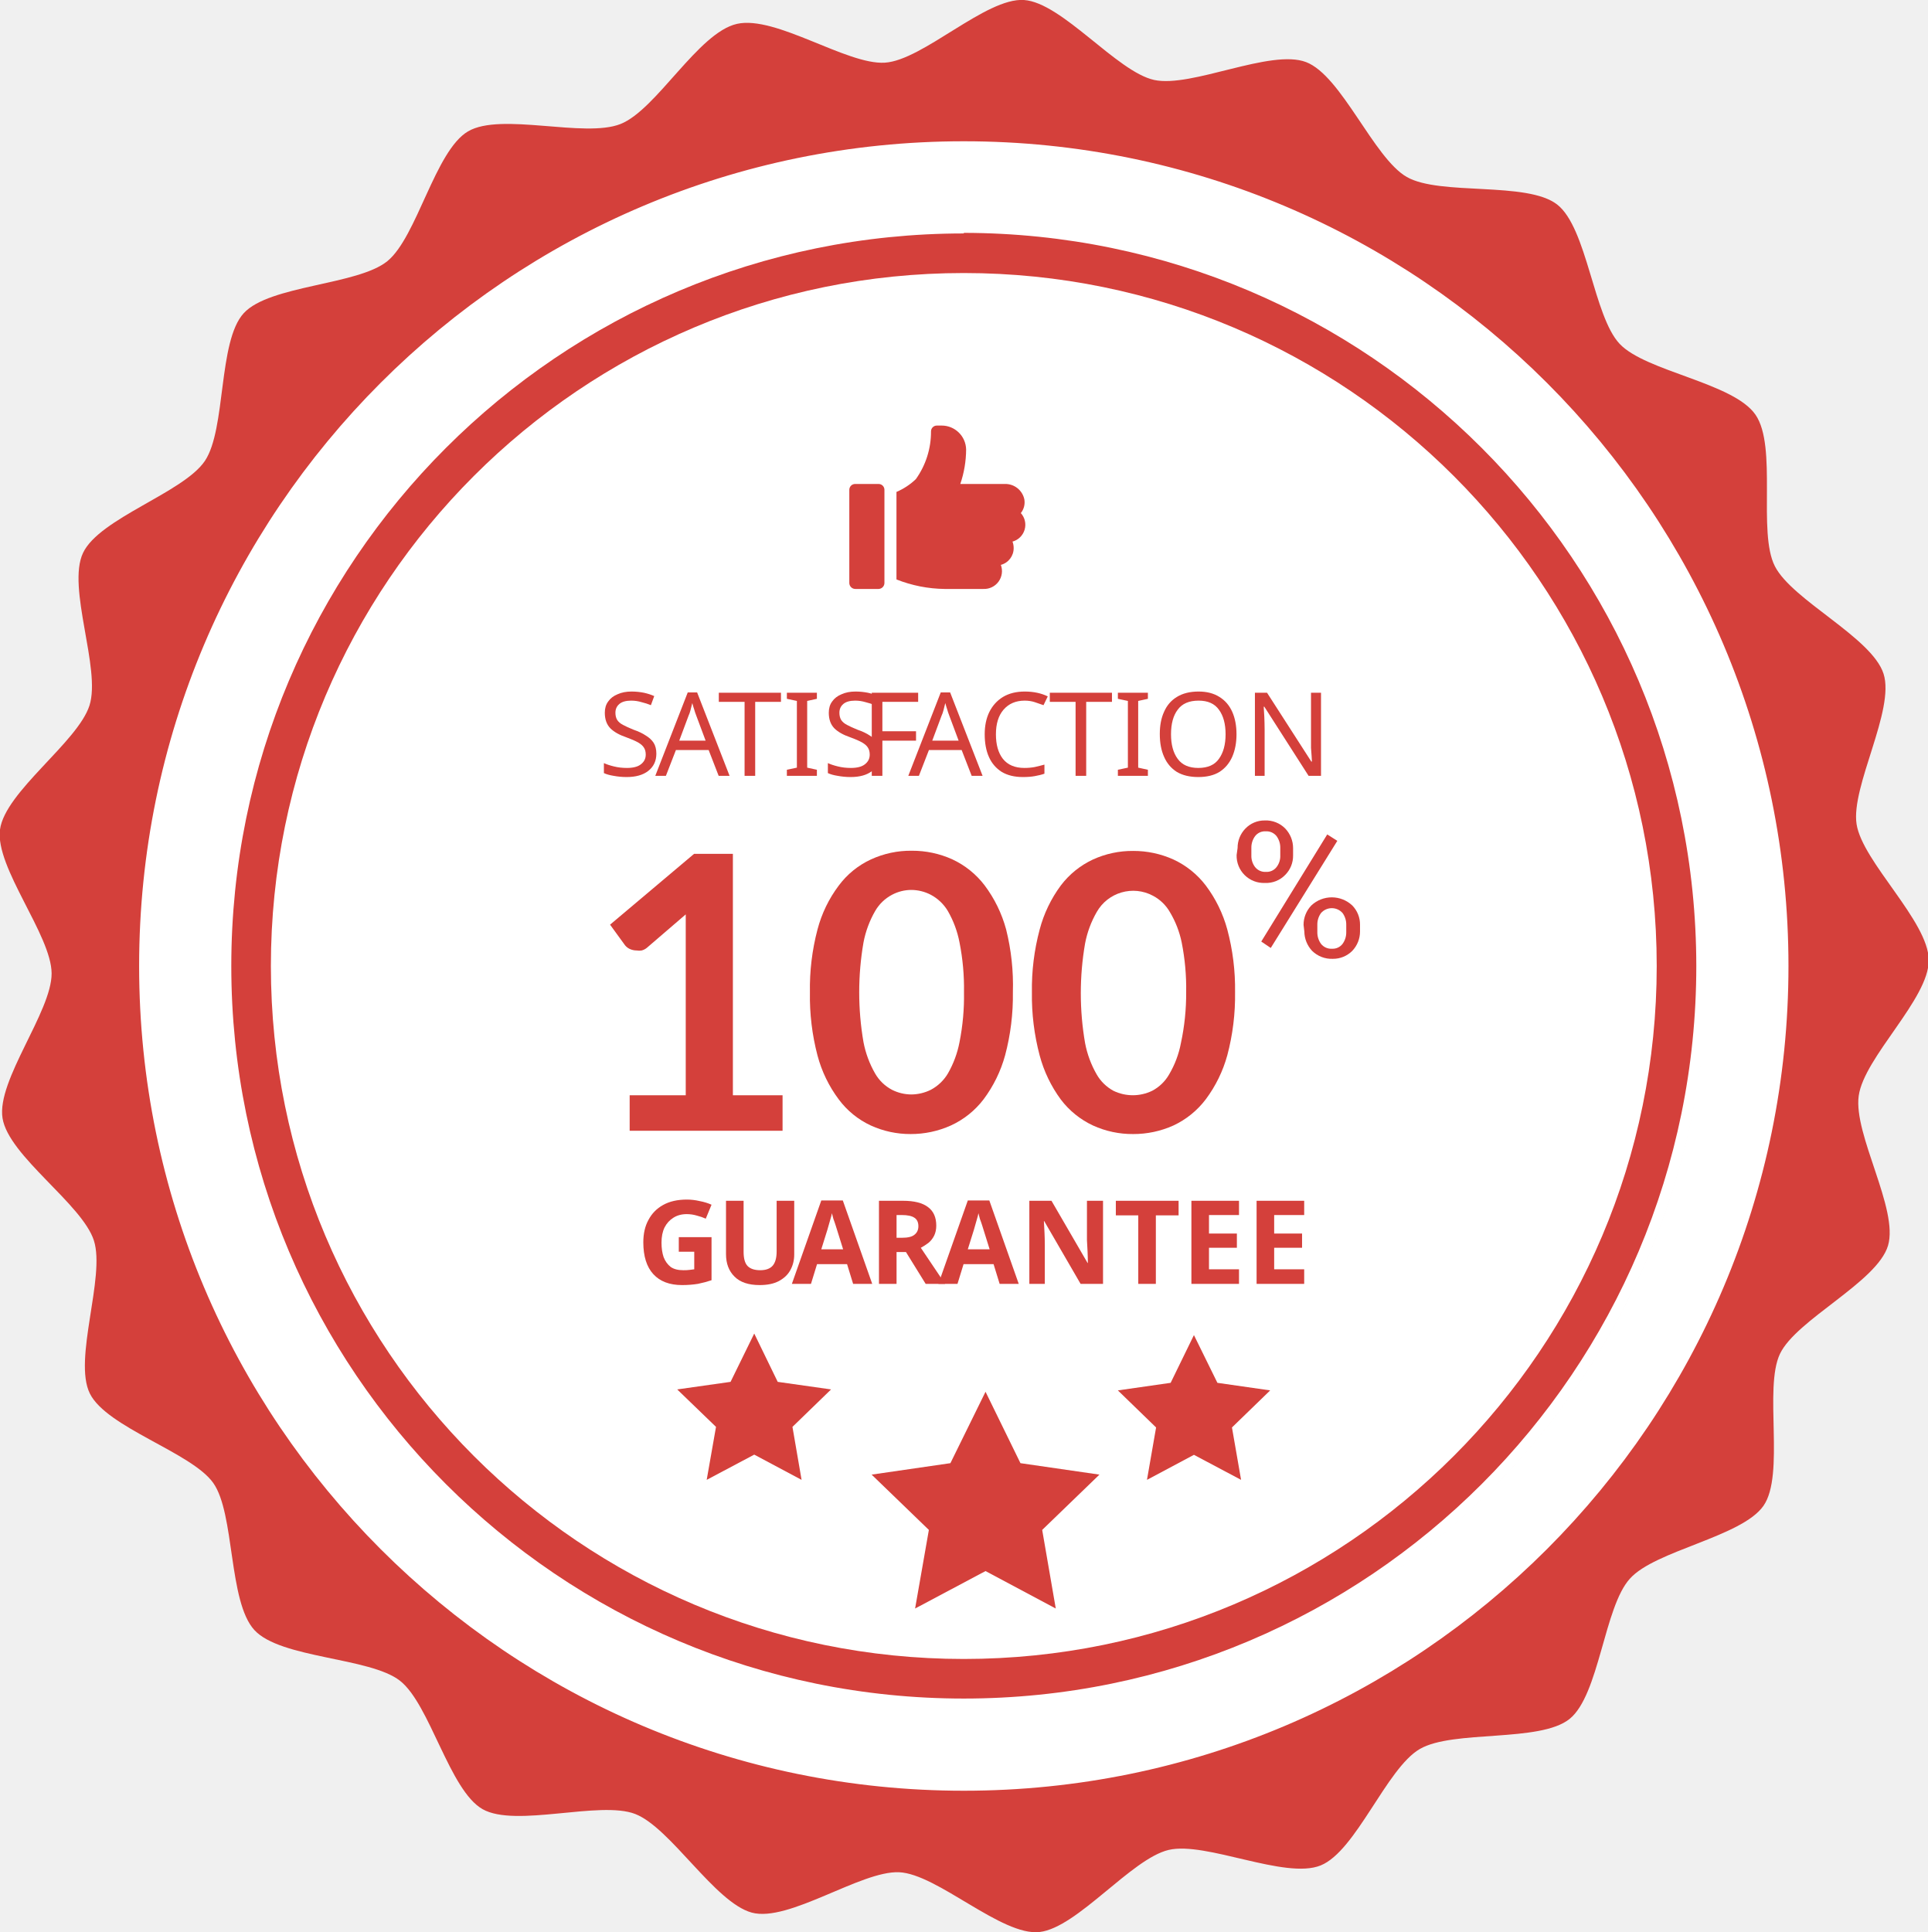
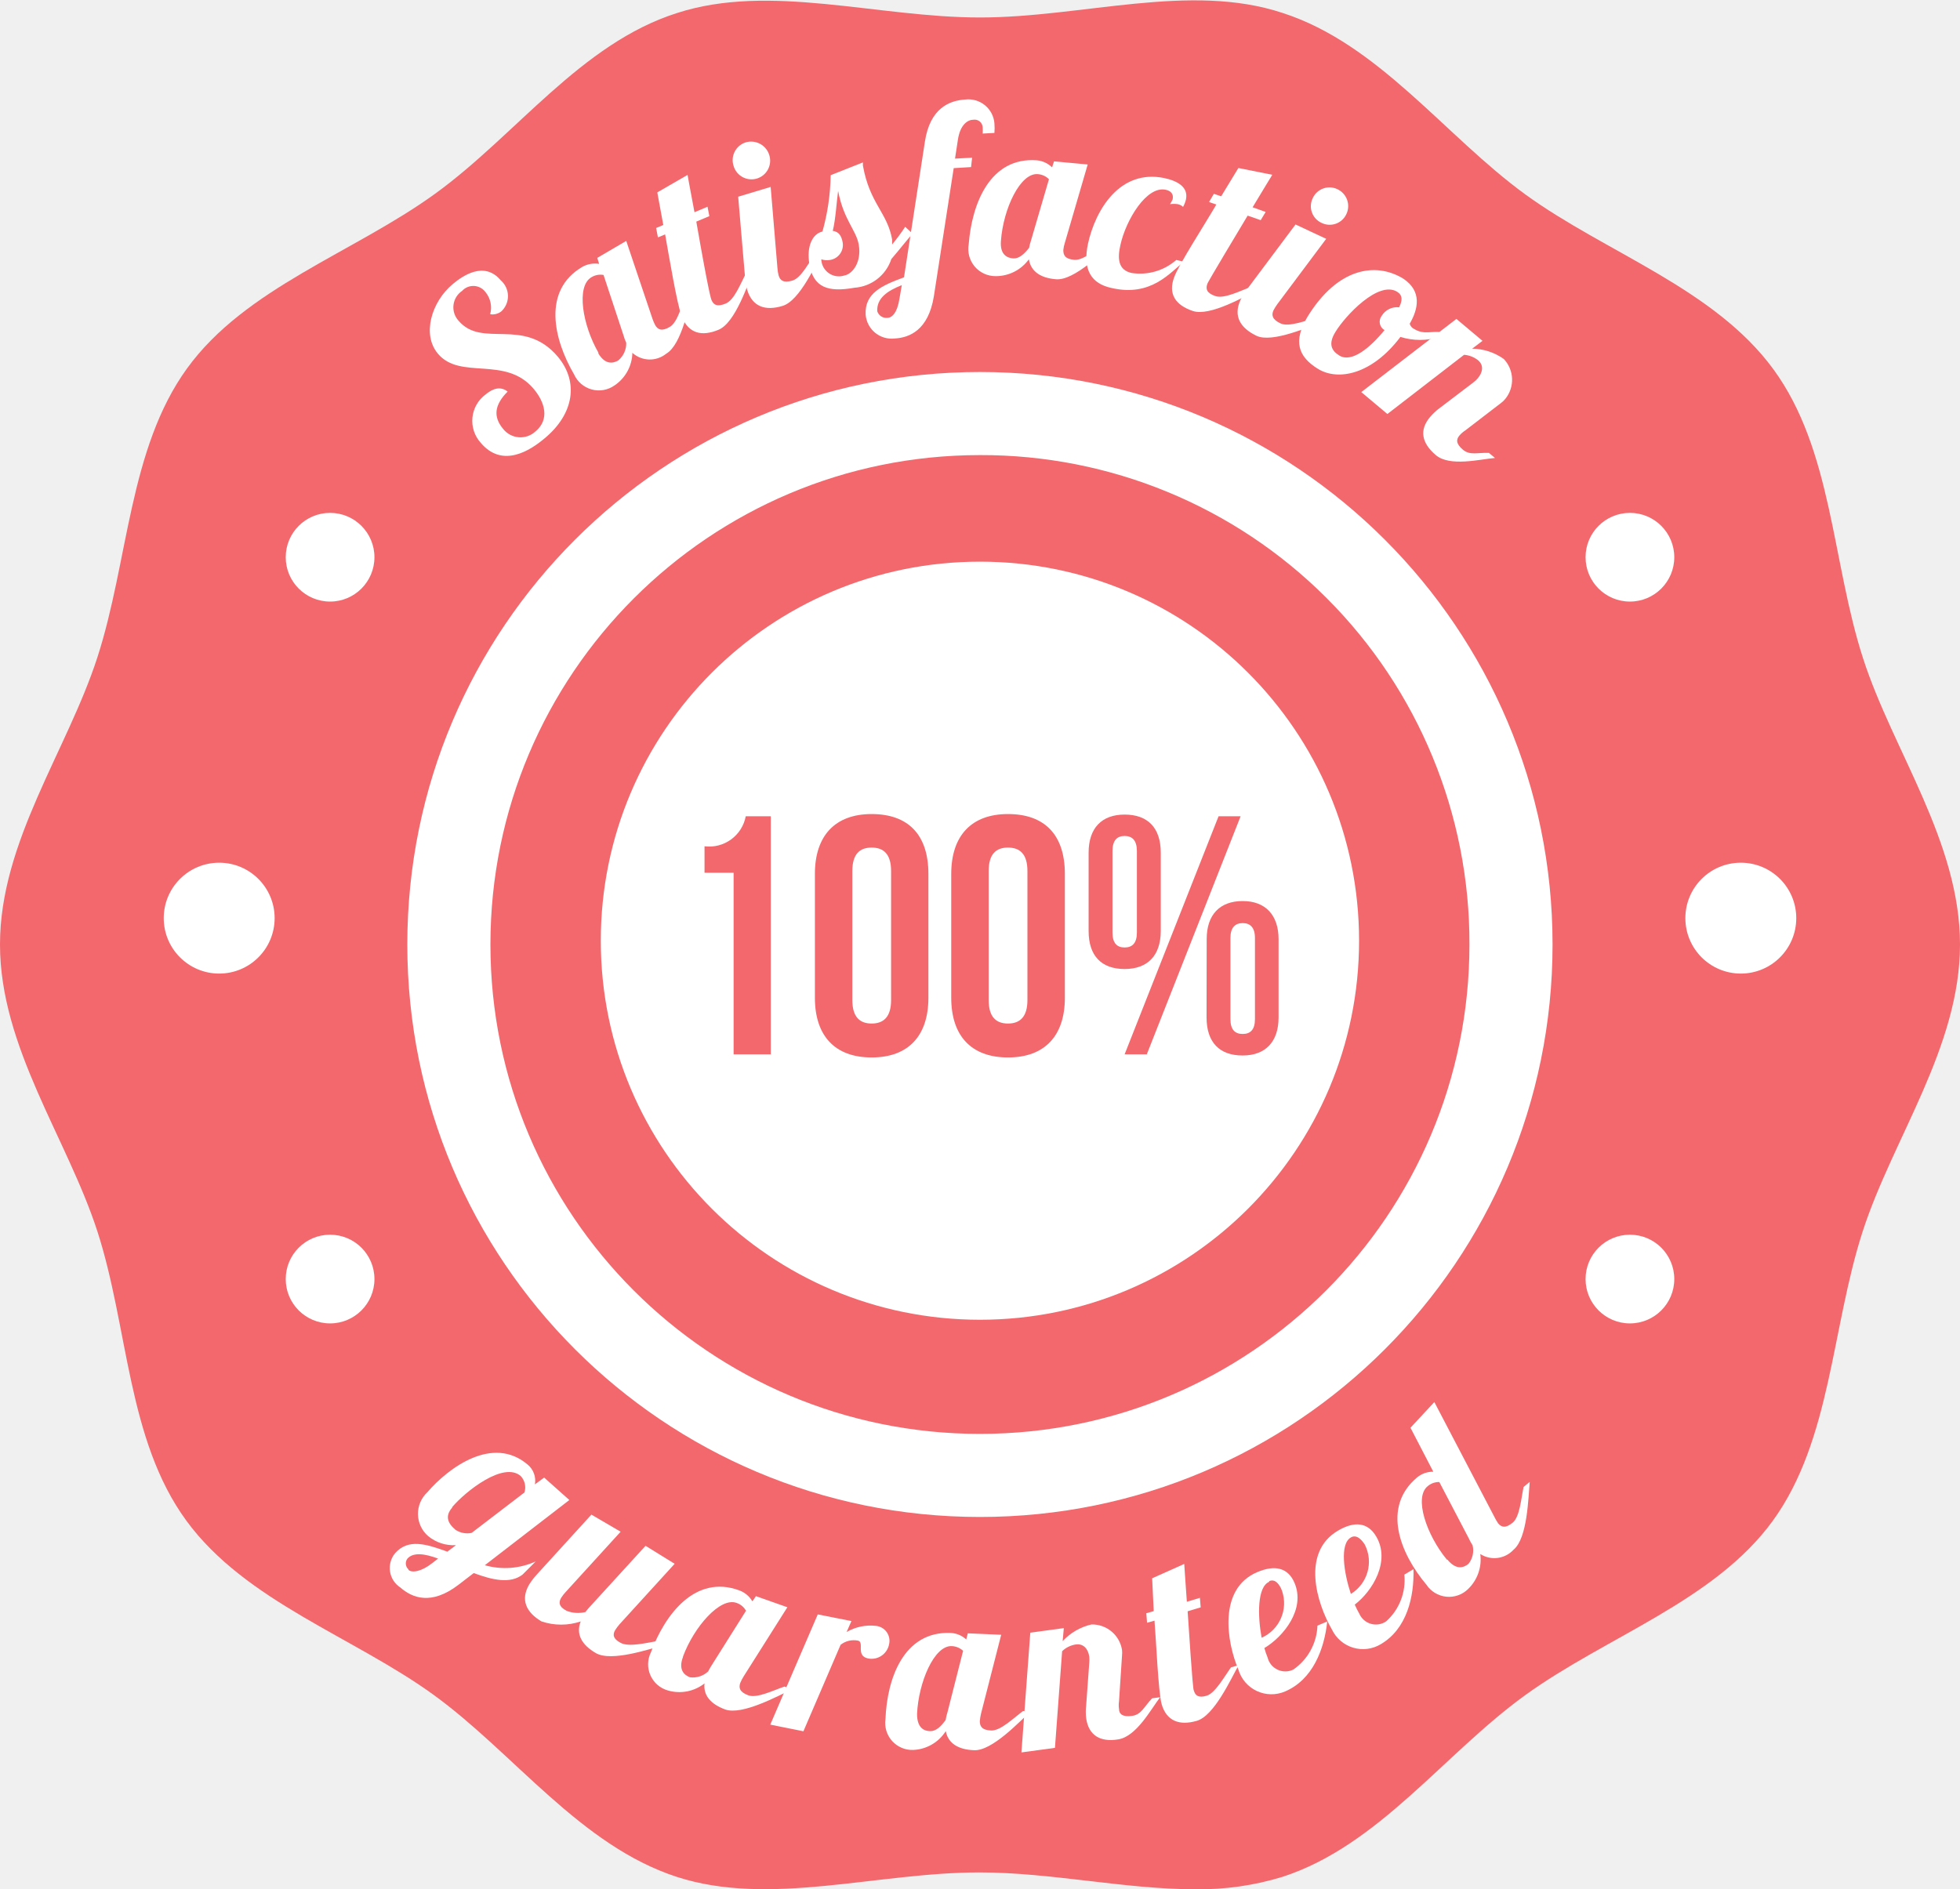
- <svg xmlns="http://www.w3.org/2000/svg" viewBox="0 0 99.34 99.56">
+ <svg xmlns="http://www.w3.org/2000/svg" viewBox="0 0 150.23 144.82">
  <defs>
-     <style>.cls-1,.cls-10,.cls-5{fill:#d4403b;}.cls-2,.cls-3{fill:#fff;}.cls-3{stroke:#fff;stroke-miterlimit:10;stroke-width:3px;}.cls-4{fill:#d43f3b;}.cls-10,.cls-5{font-size:6px;}.cls-5{font-family:MyriadPro-Regular, Myriad Pro;}.cls-6{letter-spacing:-0.08em;}.cls-7{letter-spacing:-0.08em;}.cls-8{letter-spacing:-0.01em;}.cls-9{letter-spacing:0.03em;}.cls-10{font-family:MyriadPro-Bold, Myriad Pro;font-weight:700;}.cls-11{letter-spacing:-0.03em;}.cls-12{letter-spacing:0.01em;}</style>
+     <style>.cls-1{fill:#f2686d;}.cls-2{fill:#fff;}</style>
  </defs>
  <g id="Layer_2" data-name="Layer 2">
-     <g id="Layer_1-2" data-name="Layer 1">
-       <path class="cls-1" d="M84,81.35c-1.33,1.45-1.58,6-3.11,7.23s-6,.55-7.72,1.55-3.28,5.26-5.11,6-5.91-1.25-7.83-.8-4.7,4-6.65,4.23-5.28-3-7.25-3.08-5.69,2.6-7.59,2.08-4.18-4.37-6-5.08-6.16.72-7.87-.25-2.71-5.41-4.26-6.62S14.46,85.47,13.11,84s-1-6-2.12-7.58S5.5,73.57,4.63,71.81s.81-6,.21-7.88S.44,59.57.13,57.62s2.54-5.49,2.53-7.46S-.26,44.7,0,42.75s4-4.5,4.61-6.39-1.18-6.08-.33-7.87,5.18-3.1,6.28-4.74.67-6.16,2-7.61,5.87-1.44,7.4-2.68,2.46-5.69,4.16-6.69,6,.36,7.86-.38,4-4.71,6-5.16,5.66,2.12,7.62,2S50.81-.13,52.77,0s4.79,3.7,6.71,4.12,6-1.62,7.83-.92,3.48,4.94,5.19,5.92,6.2.21,7.75,1.42,1.87,5.75,3.22,7.18,5.86,2,7,3.65.1,6.05,1,7.81,5,3.67,5.6,5.54-1.69,5.81-1.39,7.75,3.7,5,3.72,7-3.33,5-3.61,7,2.07,5.84,1.51,7.72S92.57,68,91.73,69.77,92,76,90.88,77.6,85.29,79.9,84,81.35Z" />
-       <path class="cls-2" d="M85.38,49.78A35.71,35.71,0,1,1,49.67,14.07,35.71,35.71,0,0,1,85.38,49.78Z" />
-       <path class="cls-2" d="M49.67,88.14A38.36,38.36,0,1,1,88,49.78,38.4,38.4,0,0,1,49.67,88.14Zm0-76.11A37.75,37.75,0,1,0,87.42,49.78,37.8,37.8,0,0,0,49.67,12Z" />
-       <path class="cls-3" d="M49.67,90.78a41,41,0,1,1,41-41A41,41,0,0,1,49.67,90.78Zm0-80.79A39.79,39.79,0,1,0,89.46,49.78,39.84,39.84,0,0,0,49.67,10Z" />
-       <polygon class="cls-1" points="38.87 74.96 41.31 76.26 40.84 73.53 42.83 71.6 40.08 71.21 38.87 68.72 37.65 71.21 34.9 71.6 36.9 73.53 36.42 76.26 38.87 74.96" />
-       <polygon class="cls-1" points="50.79 80.96 54.41 82.89 53.71 78.84 56.66 75.99 52.59 75.4 50.79 71.72 48.98 75.4 44.92 75.99 47.87 78.84 47.16 82.89 50.79 80.96" />
-       <polygon class="cls-1" points="61.53 74.97 63.96 76.26 63.49 73.56 65.46 71.65 62.74 71.26 61.53 68.8 60.33 71.26 57.61 71.65 59.58 73.56 59.11 76.26 61.53 74.97" />
-       <path class="cls-4" d="M63.78,43.7a1.42,1.42,0,0,1,.4-1,1.36,1.36,0,0,1,1-.42,1.39,1.39,0,0,1,1.06.42,1.46,1.46,0,0,1,.4,1v.38a1.39,1.39,0,0,1-.4,1,1.36,1.36,0,0,1-1.05.42,1.4,1.4,0,0,1-1.46-1.44Zm.71.38a.94.94,0,0,0,.19.6.66.66,0,0,0,.56.25.64.64,0,0,0,.55-.25.92.92,0,0,0,.19-.6V43.7a1,1,0,0,0-.19-.61.66.66,0,0,0-.56-.25.64.64,0,0,0-.55.25,1,1,0,0,0-.19.61Zm1,4.77L65,48.52,68.4,43l.52.33Zm1.69-1.19a1.44,1.44,0,0,1,.4-1,1.54,1.54,0,0,1,2.11,0,1.4,1.4,0,0,1,.4,1V48a1.44,1.44,0,0,1-.4,1,1.39,1.39,0,0,1-1,.41,1.44,1.44,0,0,1-1.07-.41,1.48,1.48,0,0,1-.4-1Zm.71.37a1,1,0,0,0,.19.61.67.67,0,0,0,.57.25.64.64,0,0,0,.54-.25,1,1,0,0,0,.19-.61v-.37a1,1,0,0,0-.19-.61.74.74,0,0,0-1.11,0,1,1,0,0,0-.19.61Z" />
-       <path class="cls-1" d="M32.45,56.44h2.89V48.12c0-.32,0-.66,0-1l-2,1.72a.7.7,0,0,1-.27.14.75.75,0,0,1-.26,0,.86.86,0,0,1-.36-.08.69.69,0,0,1-.24-.19l-.77-1.06L35.77,44h2V56.44h2.56v1.83H32.45Z" />
-       <path class="cls-1" d="M52.2,51.13a12,12,0,0,1-.4,3.25,6.78,6.78,0,0,1-1.11,2.27A4.45,4.45,0,0,1,49,58a5,5,0,0,1-2.07.44A4.89,4.89,0,0,1,44.88,58a4.32,4.32,0,0,1-1.65-1.34,6.58,6.58,0,0,1-1.1-2.27,12,12,0,0,1-.39-3.25,11.88,11.88,0,0,1,.39-3.24,6.5,6.5,0,0,1,1.1-2.27,4.32,4.32,0,0,1,1.65-1.34A4.89,4.89,0,0,1,47,43.84a5,5,0,0,1,2.07.44,4.45,4.45,0,0,1,1.67,1.34,6.68,6.68,0,0,1,1.11,2.27A11.85,11.85,0,0,1,52.2,51.13Zm-2.52,0a12.1,12.1,0,0,0-.23-2.56,5.19,5.19,0,0,0-.6-1.62,2.25,2.25,0,0,0-.88-.84,2.2,2.2,0,0,0-1-.25,2.13,2.13,0,0,0-1,.25,2.17,2.17,0,0,0-.87.84,5.19,5.19,0,0,0-.6,1.62,15.06,15.06,0,0,0,0,5.13,5.19,5.19,0,0,0,.6,1.62,2.17,2.17,0,0,0,.87.84,2.24,2.24,0,0,0,1,.24,2.31,2.31,0,0,0,1-.24,2.25,2.25,0,0,0,.88-.84,5.19,5.19,0,0,0,.6-1.62A12.14,12.14,0,0,0,49.68,51.13Z" />
-       <path class="cls-1" d="M63.65,51.13a12,12,0,0,1-.4,3.25,6.78,6.78,0,0,1-1.11,2.27A4.45,4.45,0,0,1,60.47,58a5,5,0,0,1-2.07.44A4.89,4.89,0,0,1,56.33,58a4.42,4.42,0,0,1-1.66-1.34,6.76,6.76,0,0,1-1.09-2.27,12,12,0,0,1-.4-3.25,11.85,11.85,0,0,1,.4-3.24,6.67,6.67,0,0,1,1.09-2.27,4.42,4.42,0,0,1,1.66-1.34,4.89,4.89,0,0,1,2.07-.44,5,5,0,0,1,2.07.44,4.45,4.45,0,0,1,1.67,1.34,6.68,6.68,0,0,1,1.11,2.27A11.85,11.85,0,0,1,63.65,51.13Zm-2.52,0a12.1,12.1,0,0,0-.23-2.56A5,5,0,0,0,60.29,47a2.17,2.17,0,0,0-.87-.84,2.16,2.16,0,0,0-2.9.84,5.19,5.19,0,0,0-.6,1.62,15.06,15.06,0,0,0,0,5.13,5.19,5.19,0,0,0,.6,1.62,2.21,2.21,0,0,0,.86.84,2.29,2.29,0,0,0,2,0,2.17,2.17,0,0,0,.87-.84,5,5,0,0,0,.61-1.62A12.14,12.14,0,0,0,61.13,51.13Z" />
-       <text class="cls-5" transform="translate(30.81 39.98)">S<tspan class="cls-6" x="2.96" y="0">A</tspan>
-         <tspan x="6.17" y="0">TIS</tspan>
-         <tspan class="cls-7" x="13.54" y="0">F</tspan>
-         <tspan class="cls-8" x="16" y="0">A</tspan>
-         <tspan class="cls-9" x="19.58" y="0">C</tspan>
-         <tspan x="23.23" y="0">TION</tspan>
-       </text>
-       <text class="cls-10" transform="translate(32.81 66.16)">G<tspan class="cls-11" x="4.09" y="0">U</tspan>
-         <tspan x="8" y="0">A</tspan>
-         <tspan class="cls-12" x="11.94" y="0">R</tspan>
-         <tspan x="15.55" y="0">ANTEE</tspan>
-       </text>
-       <path class="cls-1" d="M45.28,24.94h-1.2a.3.3,0,0,0-.31.3v4.81a.31.31,0,0,0,.31.3h1.2a.31.31,0,0,0,.3-.3V25.24A.3.3,0,0,0,45.28,24.94Z" />
-       <path class="cls-1" d="M52.79,25.73a1,1,0,0,0-1-.79H49.49a5.59,5.59,0,0,0,.3-1.78,1.26,1.26,0,0,0-1.26-1.23h-.25a.3.3,0,0,0-.3.3,4.19,4.19,0,0,1-.78,2.46,3.36,3.36,0,0,1-1,.66v4.51a6.94,6.94,0,0,0,2.48.49h2a.92.92,0,0,0,.9-1.24.89.89,0,0,0,.66-.87.92.92,0,0,0-.06-.33.9.9,0,0,0,.43-1.47A.89.89,0,0,0,52.79,25.73Z" />
+     <g id="Ñëîé_1" data-name="Ñëîé 1">
+       <path class="cls-1" d="M150.23,72.41c0,7.88-5.15,14.86-7.46,22-2.39,7.38-2.41,16-6.88,22.17s-12.77,8.88-19,13.39-11.21,11.52-18.59,13.92a21.72,21.72,0,0,1-6.74.95c-5.33,0-11-1.29-16.48-1.29-7.88,0-16.1,2.65-23.21.34-7.38-2.4-12.45-9.45-18.59-13.92s-14.46-7.18-19-13.39S9.85,101.77,7.46,94.39C5.15,87.27,0,80.29,0,72.41s5.15-14.87,7.46-22c2.39-7.37,2.41-16,6.88-22.17s12.77-8.87,19-13.38S44.52,3.34,51.89,1c7.12-2.31,15.34.34,23.22.34S91.22-1.37,98.33,1c7.38,2.39,12.45,9.45,18.59,13.91s14.46,7.19,19,13.39,4.49,14.8,6.88,22.17C145.08,57.54,150.23,64.52,150.23,72.41Z" />
+       <circle class="cls-2" cx="75.11" cy="72.41" r="43.89" />
+       <circle class="cls-2" cx="16.8" cy="70.39" r="4.25" />
+       <circle class="cls-2" cx="25.3" cy="42.72" r="3.4" />
+       <circle class="cls-2" cx="25.3" cy="98.06" r="3.4" />
+       <circle class="cls-2" cx="133.43" cy="70.39" r="4.25" />
+       <circle class="cls-2" cx="124.93" cy="42.72" r="3.4" />
+       <circle class="cls-2" cx="124.93" cy="98.06" r="3.4" />
+       <path class="cls-1" d="M112.63,72.41A37.52,37.52,0,1,1,75.11,34.89,37.4,37.4,0,0,1,112.63,72.41Z" />
+       <circle class="cls-2" cx="75.11" cy="72.12" r="29.06" />
+       <path class="cls-1" d="M54,64.88a2.85,2.85,0,0,0,3.16-2.3h1.92V80.83H56.23V66.91H54Z" />
+       <path class="cls-1" d="M62.46,67c0-2.92,1.54-4.59,4.35-4.59S71.16,64,71.16,67v9.49c0,2.92-1.53,4.58-4.35,4.58s-4.35-1.66-4.35-4.58Zm2.87,9.67c0,1.3.57,1.8,1.48,1.8s1.49-.5,1.49-1.8V66.78c0-1.31-.58-1.8-1.49-1.8s-1.48.49-1.48,1.8Z" />
+       <path class="cls-1" d="M72.91,67c0-2.92,1.54-4.59,4.35-4.59S81.62,64,81.62,67v9.49c0,2.92-1.54,4.58-4.36,4.58s-4.35-1.66-4.35-4.58Zm2.87,9.67c0,1.3.57,1.8,1.48,1.8s1.49-.5,1.49-1.8V66.78c0-1.31-.58-1.8-1.49-1.8s-1.48.49-1.48,1.8Z" />
+       <path class="cls-1" d="M83.44,65.37c0-1.88,1-2.92,2.76-2.92s2.77,1,2.77,2.92v6c0,1.88-1,2.92-2.77,2.92s-2.76-1-2.76-2.92Zm1.83,6.13c0,.8.34,1.14.93,1.14s.94-.34.94-1.14V65.24c0-.81-.36-1.15-.94-1.15s-.93.34-.93,1.15Zm8.13-8.92h1.69L87.9,80.83H86.2ZM92.49,72c0-1.87,1-2.92,2.76-2.92S98,70.17,98,72v6c0,1.87-1,2.92-2.76,2.92s-2.76-1-2.76-2.92Zm1.82,6.13c0,.8.34,1.14.94,1.14s.94-.34.94-1.14V71.91c0-.81-.37-1.14-.94-1.14s-.94.33-.94,1.14Z" />
+       <path class="cls-2" d="M43.64,115l-6.48,5a5.7,5.7,0,0,0,3.9-.29l-1,1c-.94.74-2.33.42-3.75-.11l-1.17.9c-2.09,1.6-3.55,1-4.45.21a1.78,1.78,0,0,1-.4-2.64c1-1.12,2.35-.71,4-.11l.66-.5a3.05,3.05,0,0,1-2.13-.69,2.26,2.26,0,0,1-.06-3.37c1.62-1.88,5-4.39,7.68-2.12A1.61,1.61,0,0,1,41,113.8l.71-.52Zm-12.33,5.36c.27.24,1,.13,1.83-.53l.44-.34c-1-.37-1.89-.51-2.35,0A.61.61,0,0,0,31.31,120.32Zm3.35-4.78c-.57.65-.35,1.2.26,1.71a1.64,1.64,0,0,0,1.23.23l4.05-3.1a1.28,1.28,0,0,0-.28-1.25C38.6,112,35.66,114.36,34.66,115.54Z" />
+       <path class="cls-2" d="M51.71,119.89l-4.21,4.62a3.8,3.8,0,0,0-.34.45c-.21.34-.19.68.43,1s1.93,0,2.85-.16l.52.31c-1.13.29-4.09,1.33-5.3.62-1.06-.62-1.54-1.44-1.15-2.42a4.74,4.74,0,0,1-3,0c-1.19-.7-1.63-1.67-.95-2.83a5.34,5.34,0,0,1,.56-.74l4.21-4.62,2.24,1.31-4.21,4.62a3.08,3.08,0,0,0-.35.45c-.2.34-.19.68.43,1a2.43,2.43,0,0,0,1.43.09,5,5,0,0,1,.39-.46l4.22-4.62Z" />
+       <path class="cls-2" d="M60.35,123.22,57,128.52a3.43,3.43,0,0,0-.26.5c-.13.37-.06.7.61.95s1.9-.37,2.78-.67l.57.22c-1.06.49-3.8,2-5.11,1.54-1.1-.4-1.7-1.08-1.59-2a3.12,3.12,0,0,1-2.81.54,2.08,2.08,0,0,1-1.3-2.92c1.07-2.9,3.4-6,6.78-4.75a1.94,1.94,0,0,1,1,.84l.27-.4Zm-8,3.81c-.38,1,.11,1.4.53,1.56a1.72,1.72,0,0,0,1.4-.45,4.87,4.87,0,0,1,.3-.52l2.6-4.13a1.3,1.3,0,0,0-.72-.6C55.2,122.42,53.19,124.73,52.35,127Z" />
+       <path class="cls-2" d="M65.26,124.28l-.37.84a3.63,3.63,0,0,1,2.26-.47,1.15,1.15,0,0,1,1,1.39,1.37,1.37,0,0,1-1.6,1.11c-1-.2-.26-1.26-.79-1.37a1.63,1.63,0,0,0-1.33.32l-2.85,6.63-2.54-.51,3.64-8.45Z" />
+       <path class="cls-2" d="M76.74,125.33l-1.55,6.06a4.31,4.31,0,0,0-.09.56c0,.39.15.69.87.72s1.7-.94,2.44-1.49l.61,0c-.86.79-3,3.1-4.39,3-1.17-.05-1.95-.51-2.14-1.46A3.1,3.1,0,0,1,70,134.16a2.07,2.07,0,0,1-2.13-2.37c.12-3.09,1.39-6.75,5-6.6a1.9,1.9,0,0,1,1.19.5l.12-.47Zm-6.45,6.07c0,1.08.54,1.31,1,1.32s.83-.36,1.19-.85a4.12,4.12,0,0,1,.14-.59l1.2-4.72a1.37,1.37,0,0,0-.87-.36C71.59,126.14,70.4,129,70.29,131.4Z" />
+       <path class="cls-2" d="M85.77,130.43a2,2,0,0,0,0,.59c0,.39.28.63,1,.53s.9-.68,1.54-1.35l.61-.08c-.71.93-1.81,3-3.2,3.23s-2.29-.3-2.47-1.64a4.05,4.05,0,0,1,0-.93l.24-3.3a2.41,2.41,0,0,0,0-.47c-.09-.64-.48-1-1-.94a1.92,1.92,0,0,0-1.08.52L80.86,134l-2.57.35.68-9.18,2.57-.35-.09,1a4.31,4.31,0,0,1,2.21-1.28A2.32,2.32,0,0,1,86,126.49a2.17,2.17,0,0,1,0,.44Z" />
+       <path class="cls-2" d="M90.77,119.9s.08,1.25.2,2.9l1-.3.06.73-1,.3c.38,5.81.44,6,.47,6.06.11.4.36.61,1,.41s1.32-1.42,1.85-2.17l.59-.17c-.57,1-1.86,3.88-3.21,4.27s-2.32,0-2.69-1.27c-.26-.92-.42-4.84-.55-6.41l-.57.16-.06-.73.57-.16L88.31,121Z" />
+       <path class="cls-2" d="M99.13,128a4.29,4.29,0,0,0,1.85-3.37l.75-.32c-.22,2.11-1.1,4.46-3.24,5.37A2.64,2.64,0,0,1,94.92,128c-.9-2.11-1.57-6.19,1.44-7.47,1.36-.58,2.37-.34,2.86.82.86,2-.82,4.11-2.31,5a7.62,7.62,0,0,0,.25.73A1.4,1.4,0,0,0,99.13,128Zm-1.85-6.73c-.92.39-.89,2.59-.58,4.29a2.9,2.9,0,0,0,1.56-3.61C98.11,121.55,97.78,121,97.28,121.22Z" />
+       <path class="cls-2" d="M106.25,124.3a4.25,4.25,0,0,0,1.39-3.58l.7-.42c.06,2.12-.5,4.57-2.5,5.75a2.64,2.64,0,0,1-3.75-1.12c-1.16-2-2.37-5.91.46-7.58,1.27-.75,2.29-.64,2.93.44,1.12,1.89-.27,4.18-1.64,5.23a7.57,7.57,0,0,0,.35.7A1.39,1.39,0,0,0,106.25,124.3Zm-2.71-6.43c-.87.51-.54,2.69,0,4.33a2.89,2.89,0,0,0,1.07-3.78C104.4,118.09,104,117.6,103.54,117.87Z" />
+       <path class="cls-2" d="M109.94,107.49l4.6,8.8a3.88,3.88,0,0,0,.29.5c.26.31.58.39,1.12-.06s.64-1.83.83-2.73l.47-.39c-.11,1.17-.16,4.31-1.24,5.2a2,2,0,0,1-2.55.33,3.14,3.14,0,0,1-.95,2.7,2.08,2.08,0,0,1-3.18-.35c-2-2.38-3.46-5.95-.69-8.24a1.9,1.9,0,0,1,1.22-.42l-1.75-3.37Zm1,12.08c.69.84,1.27.61,1.62.32a1.65,1.65,0,0,0,.31-1.42,3.71,3.71,0,0,1-.29-.53l-2.26-4.32a1.33,1.33,0,0,0-.88.31C108.35,114.79,109.34,117.68,110.9,119.57Z" />
+       <path class="cls-2" d="M38.44,23.86a1.09,1.09,0,0,1-.87.23,1.88,1.88,0,0,0-.37-1.71,1.16,1.16,0,0,0-1.78-.08,1.52,1.52,0,0,0-.28,2.28c1.82,2.16,5-.32,7.61,2.76,1.63,1.94,1.24,4.4-1,6.26-1.1.93-3.24,2.33-4.91.34a2.51,2.51,0,0,1,.37-3.69c.62-.52,1.18-.63,1.7-.23-1,1-1.14,1.92-.34,2.87a1.69,1.69,0,0,0,2.48.18c1.09-.91.72-2.23-.14-3.25-2.17-2.59-5.63-.65-7.35-2.71-1.22-1.45-.51-3.94,1.13-5.32.73-.61,2.41-1.83,3.7-.29A1.6,1.6,0,0,1,38.44,23.86Z" />
+       <path class="cls-2" d="M48,18.47l2,5.94a3.7,3.7,0,0,0,.22.52c.2.34.5.5,1.12.13s.92-1.7,1.26-2.56l.53-.31c-.3,1.13-.86,4.23-2.07,4.93a2,2,0,0,1-2.59-.07,3.09,3.09,0,0,1-1.37,2.5A2.08,2.08,0,0,1,44,28.7c-1.56-2.67-2.46-6.44.65-8.25a2,2,0,0,1,1.27-.22l-.14-.46Zm-2.16,8.59c.54.93,1.15.8,1.54.58A1.7,1.7,0,0,0,48,26.28a3.41,3.41,0,0,1-.21-.57l-1.53-4.63a1.32,1.32,0,0,0-.92.17C44.14,21.93,44.65,24.94,45.88,27.06Z" />
+       <path class="cls-2" d="M52.7,13.41s.22,1.23.53,2.86l1-.42.14.72-1,.42c1,5.73,1.13,5.89,1.16,6,.16.38.43.56,1.1.28s1.14-1.56,1.58-2.37l.57-.24c-.45,1.09-1.41,4.08-2.7,4.62s-2.3.29-2.82-1c-.36-.88-1-4.76-1.28-6.31l-.55.23-.14-.72.55-.23-.46-2.5Z" />
+       <path class="cls-2" d="M57.17,10.91a1.46,1.46,0,0,1,1.8,1,1.43,1.43,0,0,1-2.74.82A1.43,1.43,0,0,1,57.17,10.91Zm1.9,3.42.52,6.23a3,3,0,0,0,.09.56c.11.37.37.6,1.06.39s1.29-1.44,1.82-2.2l.58-.18c-.55,1-1.81,3.91-3.15,4.32s-2.33.06-2.72-1.23a4.38,4.38,0,0,1-.16-.91l-.53-6.23Z" />
+       <path class="cls-2" d="M66.14,12.45l0,.24c.52,2.93,1.88,3.6,2.24,5.68,0,.12,0,.25,0,.37a14.63,14.63,0,0,0,1-1.35l.57.52c-.43.48-1,1.22-1.63,1.95a3.21,3.21,0,0,1-2.83,2.2c-2,.36-3.14,0-3.45-1.79-.24-1.42.25-2.35,1-2.52a17,17,0,0,0,.63-4.32Zm-2.52,7.48a1.4,1.4,0,0,1-.67-.05,1.35,1.35,0,0,0,1.77,1.24c.6-.1,1.34-1,1.1-2.37-.19-1.1-1.16-1.9-1.58-4.11-.13.92-.18,2.1-.41,3.06.45.06.66.35.76.89A1.16,1.16,0,0,1,63.62,19.93Z" />
+       <path class="cls-2" d="M75.32,10.24a4.09,4.09,0,0,0,0-.49.62.62,0,0,0-.72-.57c-.39,0-1,.33-1.18,1.54l-.22,1.44,1.31-.07-.08.72-1.33.08-1.52,9.82c-.42,2.61-1.88,3.18-3,3.24a2,2,0,0,1-2.23-1.82c-.09-1.66,1.26-2.25,2.94-2.87l1.6-10.39c.39-2.6,1.91-3.17,3.1-3.24a2,2,0,0,1,2.23,1.82,4.35,4.35,0,0,1,0,.74ZM68,24.37c.37,0,.77-.38.94-1.46l.18-1.05c-1.11.44-1.93,1-1.88,2A.73.73,0,0,0,68,24.37Z" />
+       <path class="cls-2" d="M83.37,12.61l-1.75,6a2.57,2.57,0,0,0-.12.56c0,.39.13.69.85.75s1.73-.88,2.49-1.4l.61,0c-.89.76-3.1,3-4.5,2.89-1.17-.09-1.93-.58-2.09-1.53a3.12,3.12,0,0,1-2.55,1.29,2.08,2.08,0,0,1-2.06-2.45c.24-3.09,1.63-6.7,5.22-6.43a1.93,1.93,0,0,1,1.17.54l.15-.46Zm-6.65,5.85c-.09,1.08.49,1.32.94,1.35s.84-.33,1.22-.81a3.83,3.83,0,0,1,.15-.58l1.37-4.68a1.33,1.33,0,0,0-.86-.39C78.2,13.24,76.9,16,76.72,18.46Z" />
+       <path class="cls-2" d="M89.88,15.29c.09-.42-.13-.65-.52-.74-1.48-.33-3.06,2.32-3.48,4.22-.23,1-.21,1.93.86,2.16a4.22,4.22,0,0,0,3.42-1l.6.14c-1.05.76-2.49,2.74-5.6,2-1.46-.32-2.22-1.34-1.76-3.42.57-2.56,2.43-5.7,5.83-5,1,.21,1.88.68,1.67,1.65a2.23,2.23,0,0,1-.22.56.86.86,0,0,0-.42-.21,2.1,2.1,0,0,0-.58,0A2.85,2.85,0,0,0,89.88,15.29Z" />
+       <path class="cls-2" d="M97.52,13.4s-.66,1.07-1.51,2.49l1,.36-.38.63-1-.35c-3,5-3.06,5.15-3.09,5.23-.14.39-.06.71.62.94s1.9-.41,2.77-.72l.58.2c-1.06.51-3.76,2.11-5.09,1.66S89.52,22.53,90,21.25c.31-.9,2.44-4.2,3.23-5.57l-.56-.19.37-.63.56.19,1.32-2.17Z" />
+       <path class="cls-2" d="M101.65,18.31l-3.74,5a3.73,3.73,0,0,0-.3.48c-.16.35-.12.69.53,1s1.93-.22,2.82-.44l.56.26c-1.1.4-4,1.72-5.22,1.13S94.51,24.25,95.08,23a4.39,4.39,0,0,1,.48-.79l3.74-5Zm.85-3.81a1.43,1.43,0,0,1,.7,1.91,1.41,1.41,0,0,1-1.9.68,1.4,1.4,0,0,1-.69-1.88A1.41,1.41,0,0,1,102.5,14.5Z" />
+       <path class="cls-2" d="M108.05,24.82a.65.65,0,0,0,.36.41c.72.45,1.36.13,2.07.24l-.14.36a5,5,0,0,1-3,0c-2.19,2.9-4.79,3.39-6.32,2.45s-1.92-2.13-.8-4c2.32-3.77,5.24-4.21,7.35-2.91C109,22.33,108.71,23.69,108.05,24.82Zm-1.93.49a.74.74,0,0,1-.22-1.09,1.38,1.38,0,0,1,1.34-.66c.26-.53.28-.92-.15-1.19-1.44-.89-4,1.86-4.74,3.09-.56.92-.29,1.43.31,1.8C103.6,27.83,105,26.68,106.12,25.31Z" />
+       <path class="cls-2" d="M112.31,33a2.08,2.08,0,0,0-.44.38c-.26.3-.29.63.25,1.09s1.11.22,2,.25l.47.39c-1.17.1-3.47.69-4.54-.22s-1.3-1.92-.42-2.94a4.09,4.09,0,0,1,.67-.63l2.63-2a2.1,2.1,0,0,0,.34-.32c.42-.5.43-1,.06-1.35a2,2,0,0,0-1.11-.45l-5.88,4.54-2-1.68,7.29-5.61,2,1.68-.79.6a4.29,4.29,0,0,1,2.42.79,2.32,2.32,0,0,1,.12,3.06,1.76,1.76,0,0,1-.31.3Z" />
    </g>
  </g>
</svg>
